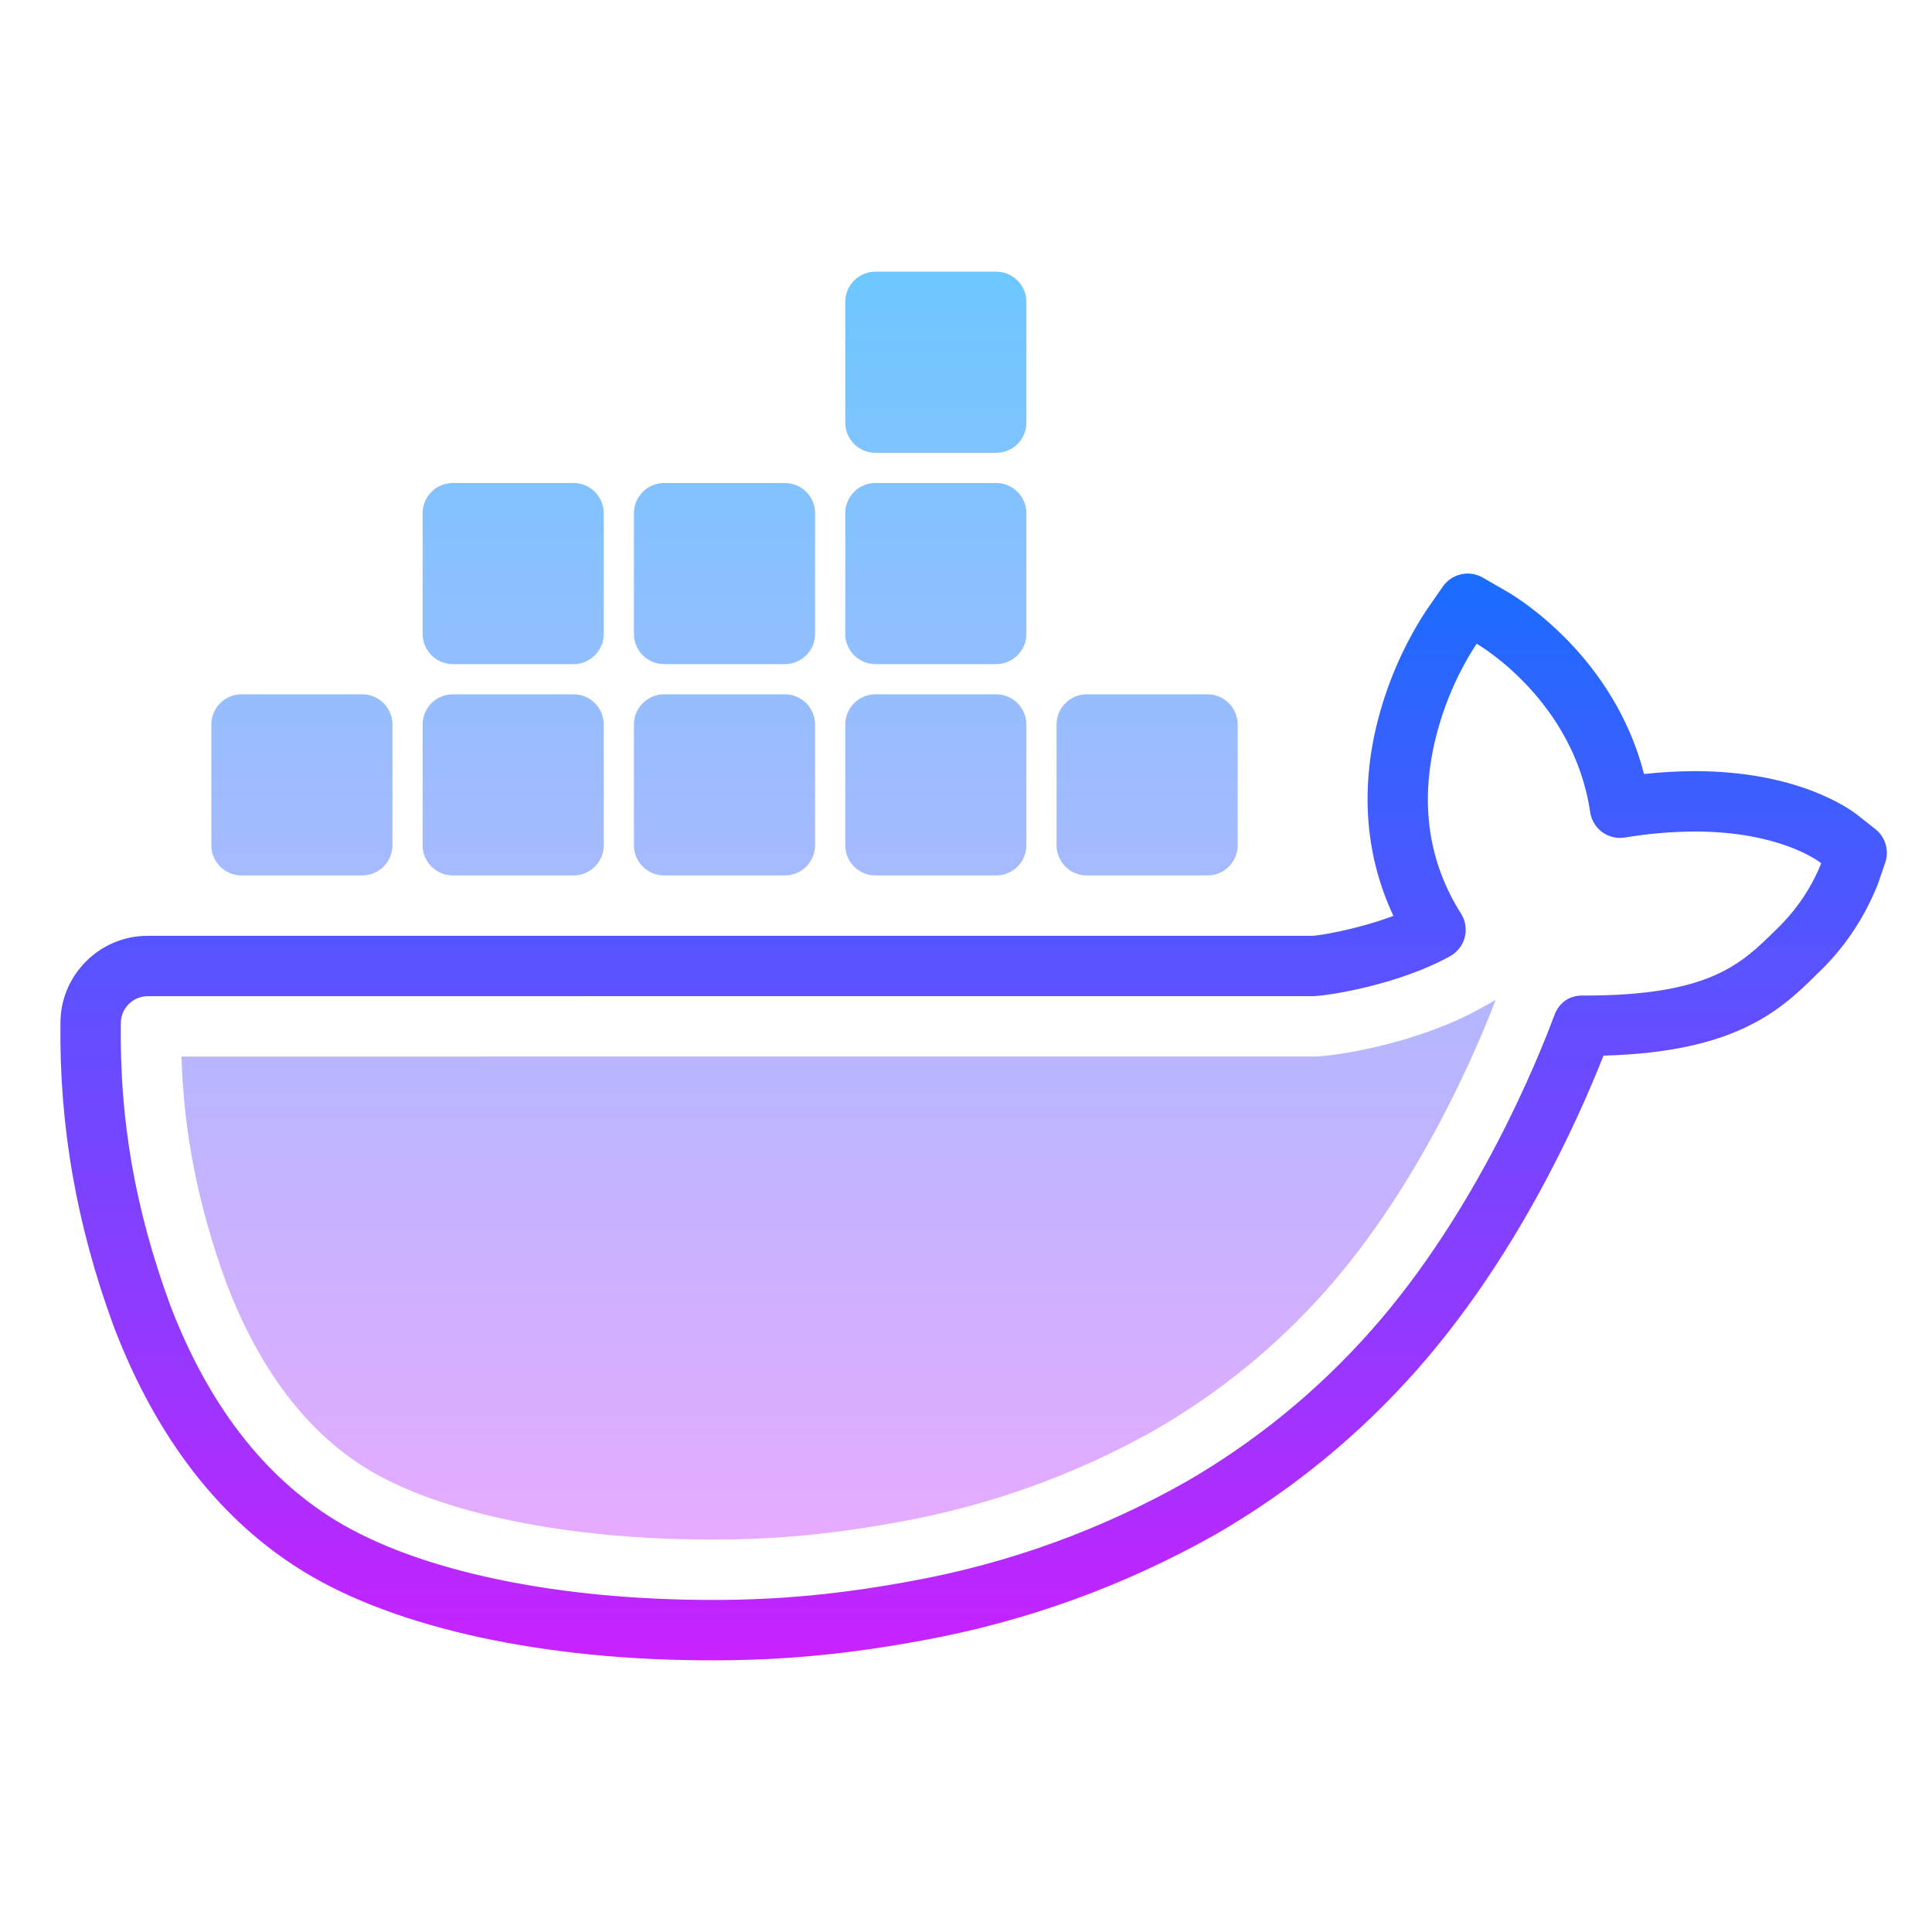
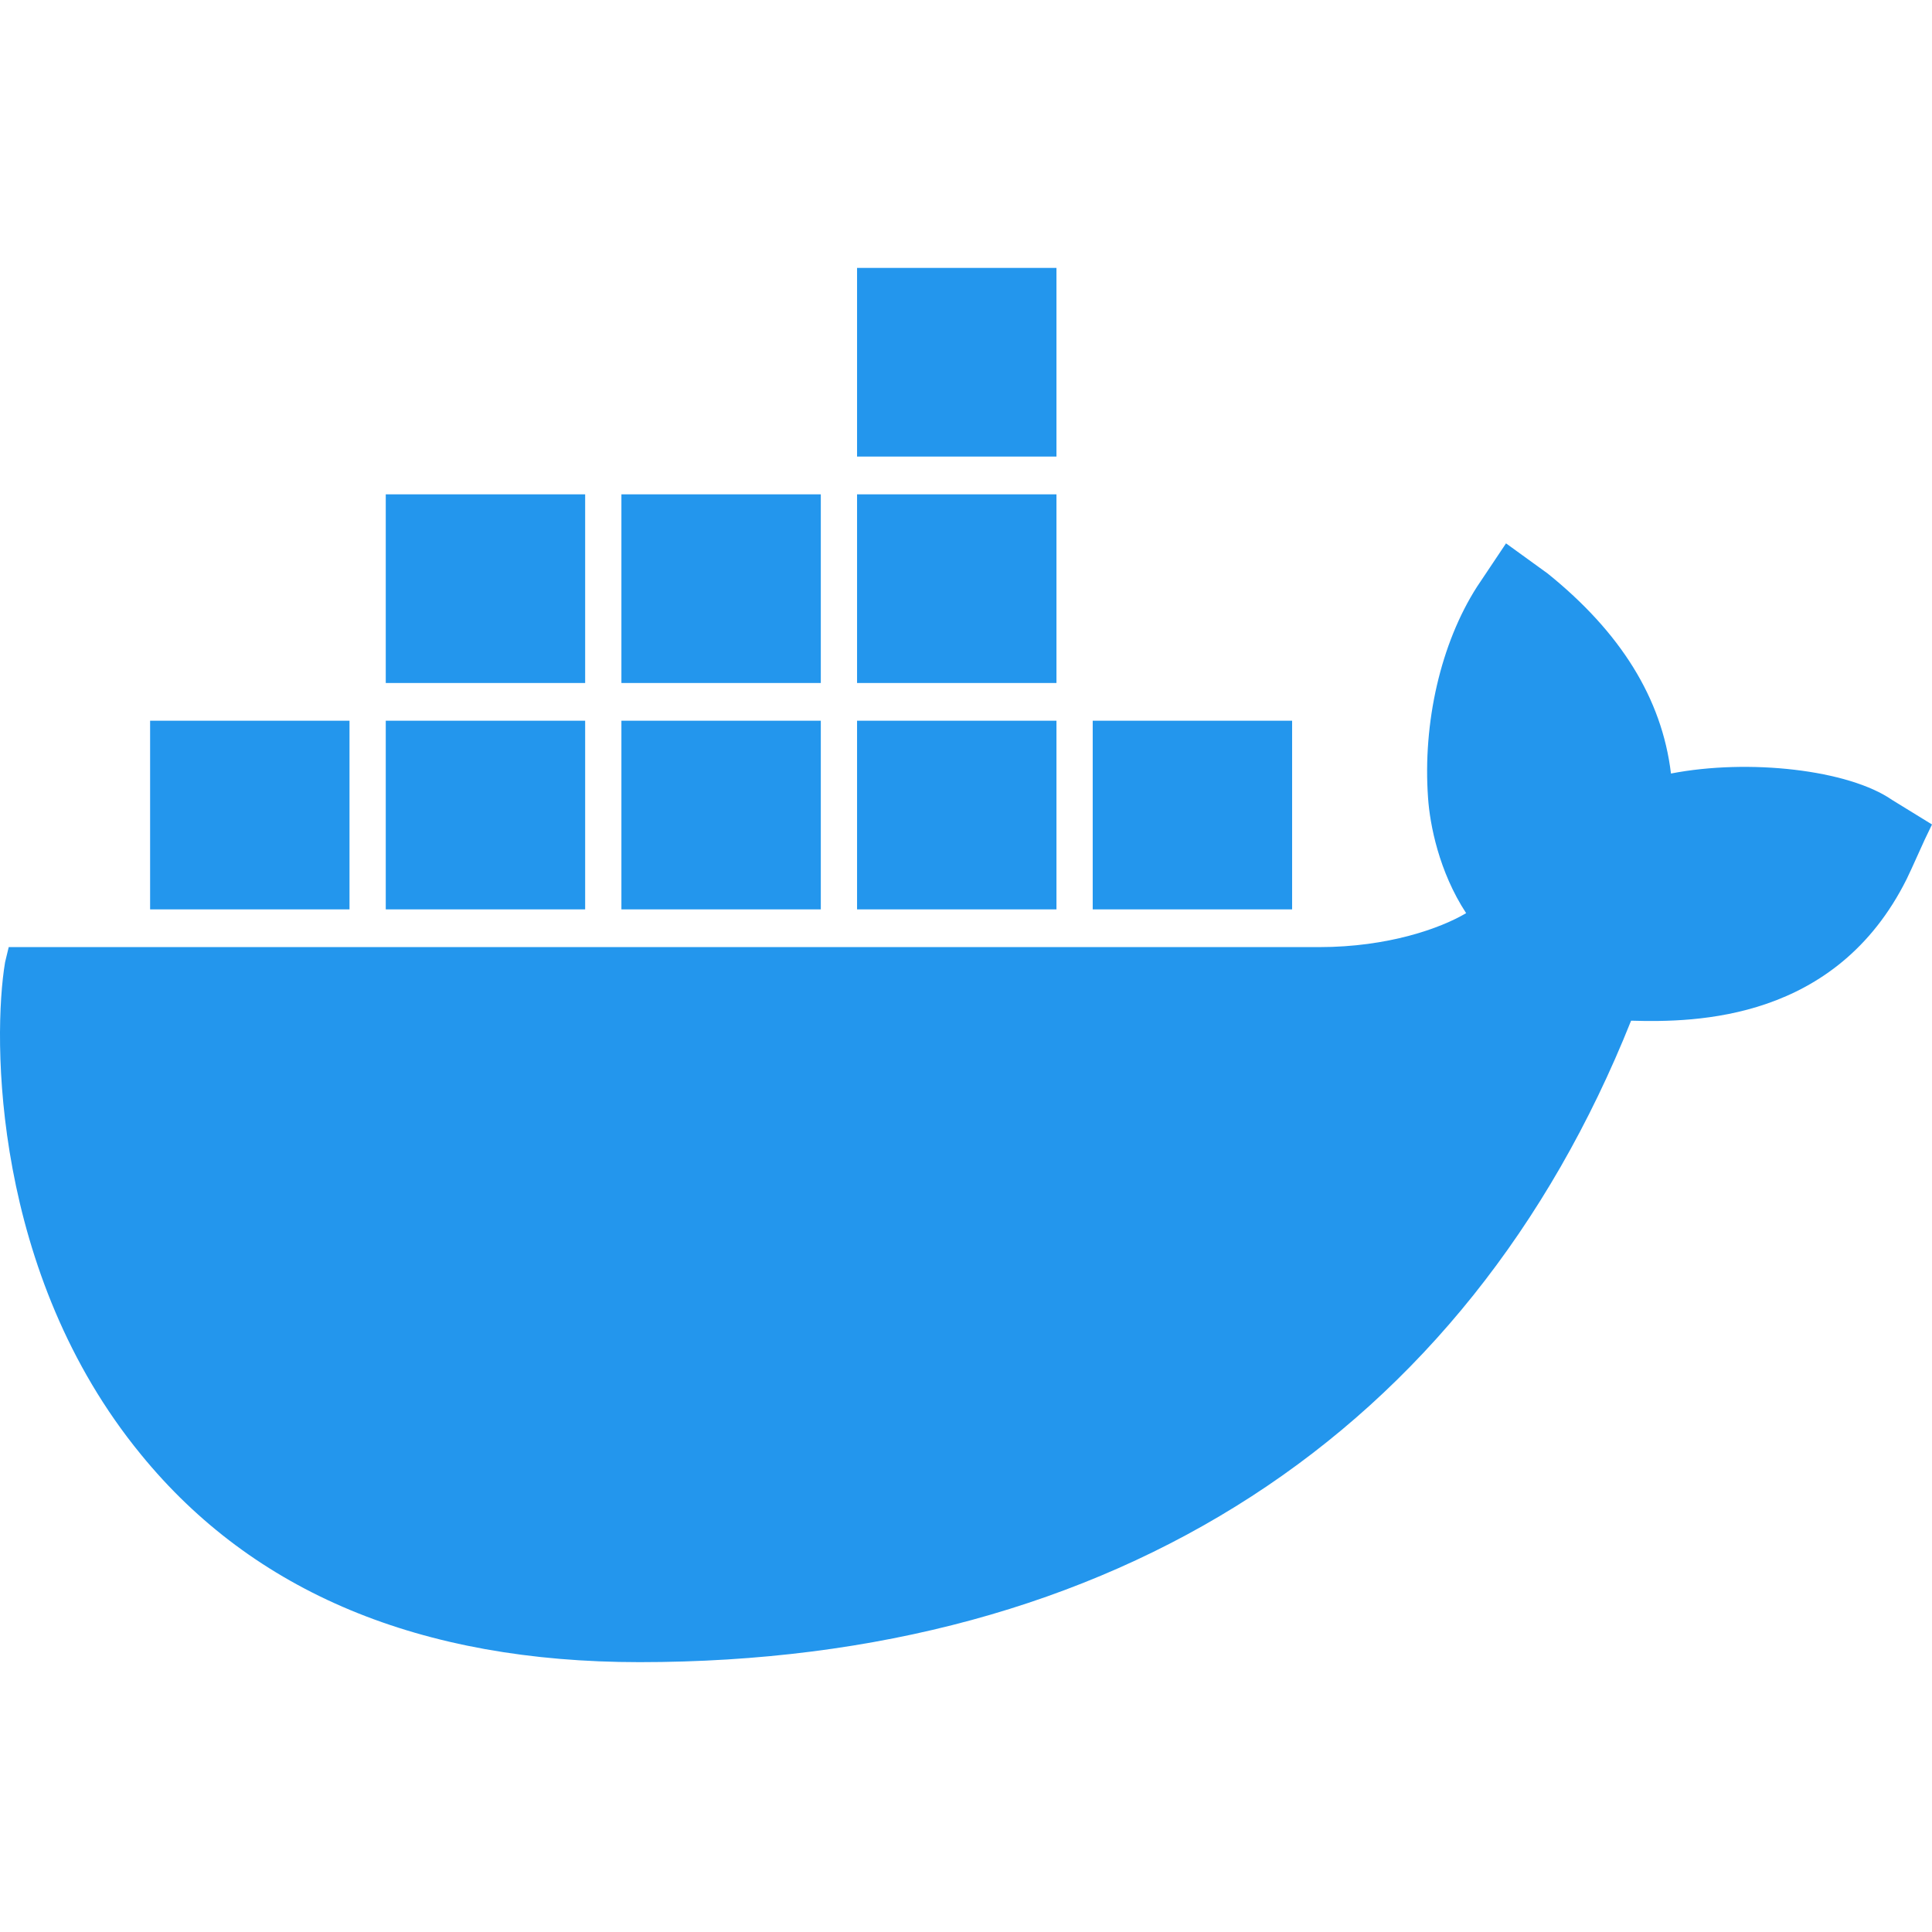
- <svg xmlns="http://www.w3.org/2000/svg" viewBox="0 0 64 64" width="64px" height="64px">
-   <linearGradient id="qkynU2Y8rOH~aZc8I2lvda" x1="32.253" x2="32.253" y1="19" y2="55" gradientUnits="userSpaceOnUse">
-     <stop offset="0" stop-color="#1a6dff" />
-     <stop offset="1" stop-color="#c822ff" />
-   </linearGradient>
-   <path fill="url(#qkynU2Y8rOH~aZc8I2lvda)" d="M23.649,55c-5.569,0.016-10.503-1.053-13.569-2.926c-2.772-1.689-4.897-4.426-6.313-8.134 c-1.234-3.362-1.809-6.648-1.764-10.058c-0.001-0.759,0.299-1.486,0.846-2.033C3.396,31.302,4.123,31,4.896,31H43.49 c0.211-0.009,1.491-0.215,2.669-0.661c-0.897-1.902-1.095-4.049-0.567-6.274c0.326-1.358,0.875-2.639,1.632-3.81l0.573-0.826 c0.297-0.426,0.872-0.555,1.32-0.295l0.843,0.485c0.387,0.228,3.513,2.169,4.5,6.021c0.556-0.061,1.116-0.092,1.674-0.095 c3.385,0,5.101,1.219,5.411,1.463c0,0,0,0,0,0.001l0.58,0.458c0.333,0.263,0.463,0.707,0.326,1.107l-0.24,0.702 c-0.451,1.142-1.133,2.15-1.99,2.961c-1.19,1.176-2.648,2.614-7.103,2.732c-0.897,2.271-2.919,6.724-6.196,10.427 c-1.909,2.156-4.143,3.981-6.64,5.425c-3.022,1.708-6.279,2.889-9.687,3.513C28.121,54.794,25.972,55,23.649,55z M48.916,21.325 l-0.03,0.044c-0.616,0.952-1.075,2.024-1.347,3.159c-0.501,2.114-0.212,4.045,0.859,5.736c0.147,0.232,0.192,0.516,0.125,0.782 s-0.243,0.493-0.483,0.627c-1.697,0.943-4.009,1.307-4.511,1.325L4.896,33c-0.239,0-0.464,0.093-0.633,0.263 c-0.169,0.169-0.262,0.394-0.261,0.633C3.96,37.114,4.48,40.079,5.64,43.239c1.25,3.271,3.096,5.674,5.482,7.128 c2.759,1.686,7.359,2.639,12.523,2.633c2.199,0,4.236-0.196,6.588-0.633c3.19-0.584,6.237-1.688,9.057-3.282 c2.303-1.331,4.37-3.02,6.135-5.015c3.497-3.949,5.527-8.99,6.066-10.441c0.146-0.393,0.477-0.66,0.941-0.651 c0.031,0,0.062,0,0.093,0c4.1,0,5.16-1.046,6.282-2.154c0.682-0.646,1.195-1.403,1.523-2.227l-0.025-0.02 c-0.062-0.048-1.351-1.032-4.167-1.032c-0.768,0.004-1.545,0.07-2.307,0.199c-0.267,0.042-0.538-0.02-0.754-0.178 c-0.218-0.158-0.362-0.397-0.401-0.664c-0.533-3.64-3.592-5.479-3.723-5.555L48.916,21.325z" />
-   <linearGradient id="qkynU2Y8rOH~aZc8I2lvdb" x1="27.777" x2="27.777" y1="9" y2="51" gradientUnits="userSpaceOnUse">
-     <stop offset="0" stop-color="#6dc7ff" />
-     <stop offset="1" stop-color="#e6abff" />
-   </linearGradient>
-   <path fill="url(#qkynU2Y8rOH~aZc8I2lvdb)" d="M23.534,51c-4.726,0-8.972-0.874-11.367-2.339c-2.003-1.221-3.571-3.288-4.664-6.147 c-0.93-2.538-1.415-4.96-1.492-7.514l37.591-0.002c0.736-0.027,3.386-0.452,5.409-1.576l0.533-0.296 c-0.602,1.578-2.489,6.086-5.617,9.619c-1.623,1.833-3.522,3.385-5.646,4.612c-2.601,1.471-5.437,2.499-8.406,3.042 C27.637,50.815,25.719,51,23.649,51H23.534z M13,28v-4c0-0.552-0.448-1-1-1H8c-0.552,0-1,0.448-1,1v4c0,0.552,0.448,1,1,1h4 C12.552,29,13,28.552,13,28z M20,28v-4c0-0.552-0.448-1-1-1h-4c-0.552,0-1,0.448-1,1v4c0,0.552,0.448,1,1,1h4 C19.552,29,20,28.552,20,28z M27,28v-4c0-0.552-0.448-1-1-1h-4c-0.552,0-1,0.448-1,1v4c0,0.552,0.448,1,1,1h4 C26.552,29,27,28.552,27,28z M34,28v-4c0-0.552-0.448-1-1-1h-4c-0.552,0-1,0.448-1,1v4c0,0.552,0.448,1,1,1h4 C33.552,29,34,28.552,34,28z M20,21v-4c0-0.552-0.448-1-1-1h-4c-0.552,0-1,0.448-1,1v4c0,0.552,0.448,1,1,1h4 C19.552,22,20,21.552,20,21z M27,21v-4c0-0.552-0.448-1-1-1h-4c-0.552,0-1,0.448-1,1v4c0,0.552,0.448,1,1,1h4 C26.552,22,27,21.552,27,21z M34,21v-4c0-0.552-0.448-1-1-1h-4c-0.552,0-1,0.448-1,1v4c0,0.552,0.448,1,1,1h4 C33.552,22,34,21.552,34,21z M34,14v-4c0-0.552-0.448-1-1-1h-4c-0.552,0-1,0.448-1,1v4c0,0.552,0.448,1,1,1h4 C33.552,15,34,14.552,34,14z M41,28v-4c0-0.552-0.448-1-1-1h-4c-0.552,0-1,0.448-1,1v4c0,0.552,0.448,1,1,1h4 C40.552,29,41,28.552,41,28z" />
+ <svg xmlns="http://www.w3.org/2000/svg" width="800px" height="800px" viewBox="0 -35.5 256 256" version="1.1" preserveAspectRatio="xMidYMid">
+   <g>
+     <path d="M250.716,70.497 C244.951,66.497 231.74,64.997 221.412,66.997 C220.211,56.998 214.687,48.248 205.079,40.498 L199.555,36.499 L195.711,42.248 C190.908,49.748 188.506,60.248 189.226,70.247 C189.466,73.747 190.667,79.997 194.27,85.497 C190.908,87.496 183.942,89.996 174.815,89.996 L1.155,89.996 L0.674,91.996 C-1.007,101.996 -1.007,133.245 18.689,157.244 C33.581,175.493 55.679,184.743 84.742,184.743 C147.673,184.743 194.27,154.494 216.128,99.746 C224.775,99.996 243.27,99.746 252.637,80.997 C252.877,80.497 253.358,79.497 255.039,75.747 L256,73.747 L250.716,70.497 L250.716,70.497 Z M139.987,0 L113.565,0 L113.565,24.999 L139.987,24.999 L139.987,0 L139.987,0 Z M139.987,29.999 L113.565,29.999 L113.565,54.998 L139.987,54.998 L139.987,29.999 L139.987,29.999 Z M108.761,29.999 L82.34,29.999 L82.34,54.998 L108.761,54.998 L108.761,29.999 L108.761,29.999 Z M77.536,29.999 L51.115,29.999 L51.115,54.998 L77.536,54.998 L77.536,29.999 L77.536,29.999 Z M46.311,59.998 L19.89,59.998 L19.89,84.997 L46.311,84.997 L46.311,59.998 L46.311,59.998 Z M77.536,59.998 L51.115,59.998 L51.115,84.997 L77.536,84.997 L77.536,59.998 L77.536,59.998 Z M108.761,59.998 L82.34,59.998 L82.34,84.997 L108.761,84.997 L108.761,59.998 L108.761,59.998 Z M139.987,59.998 L113.565,59.998 L113.565,84.997 L139.987,84.997 L139.987,59.998 L139.987,59.998 Z M171.212,59.998 L144.79,59.998 L144.79,84.997 L171.212,84.997 L171.212,59.998 L171.212,59.998 Z" fill="#2396ED" fill-rule="nonzero">
+ 
+ </path>
+   </g>
</svg>
